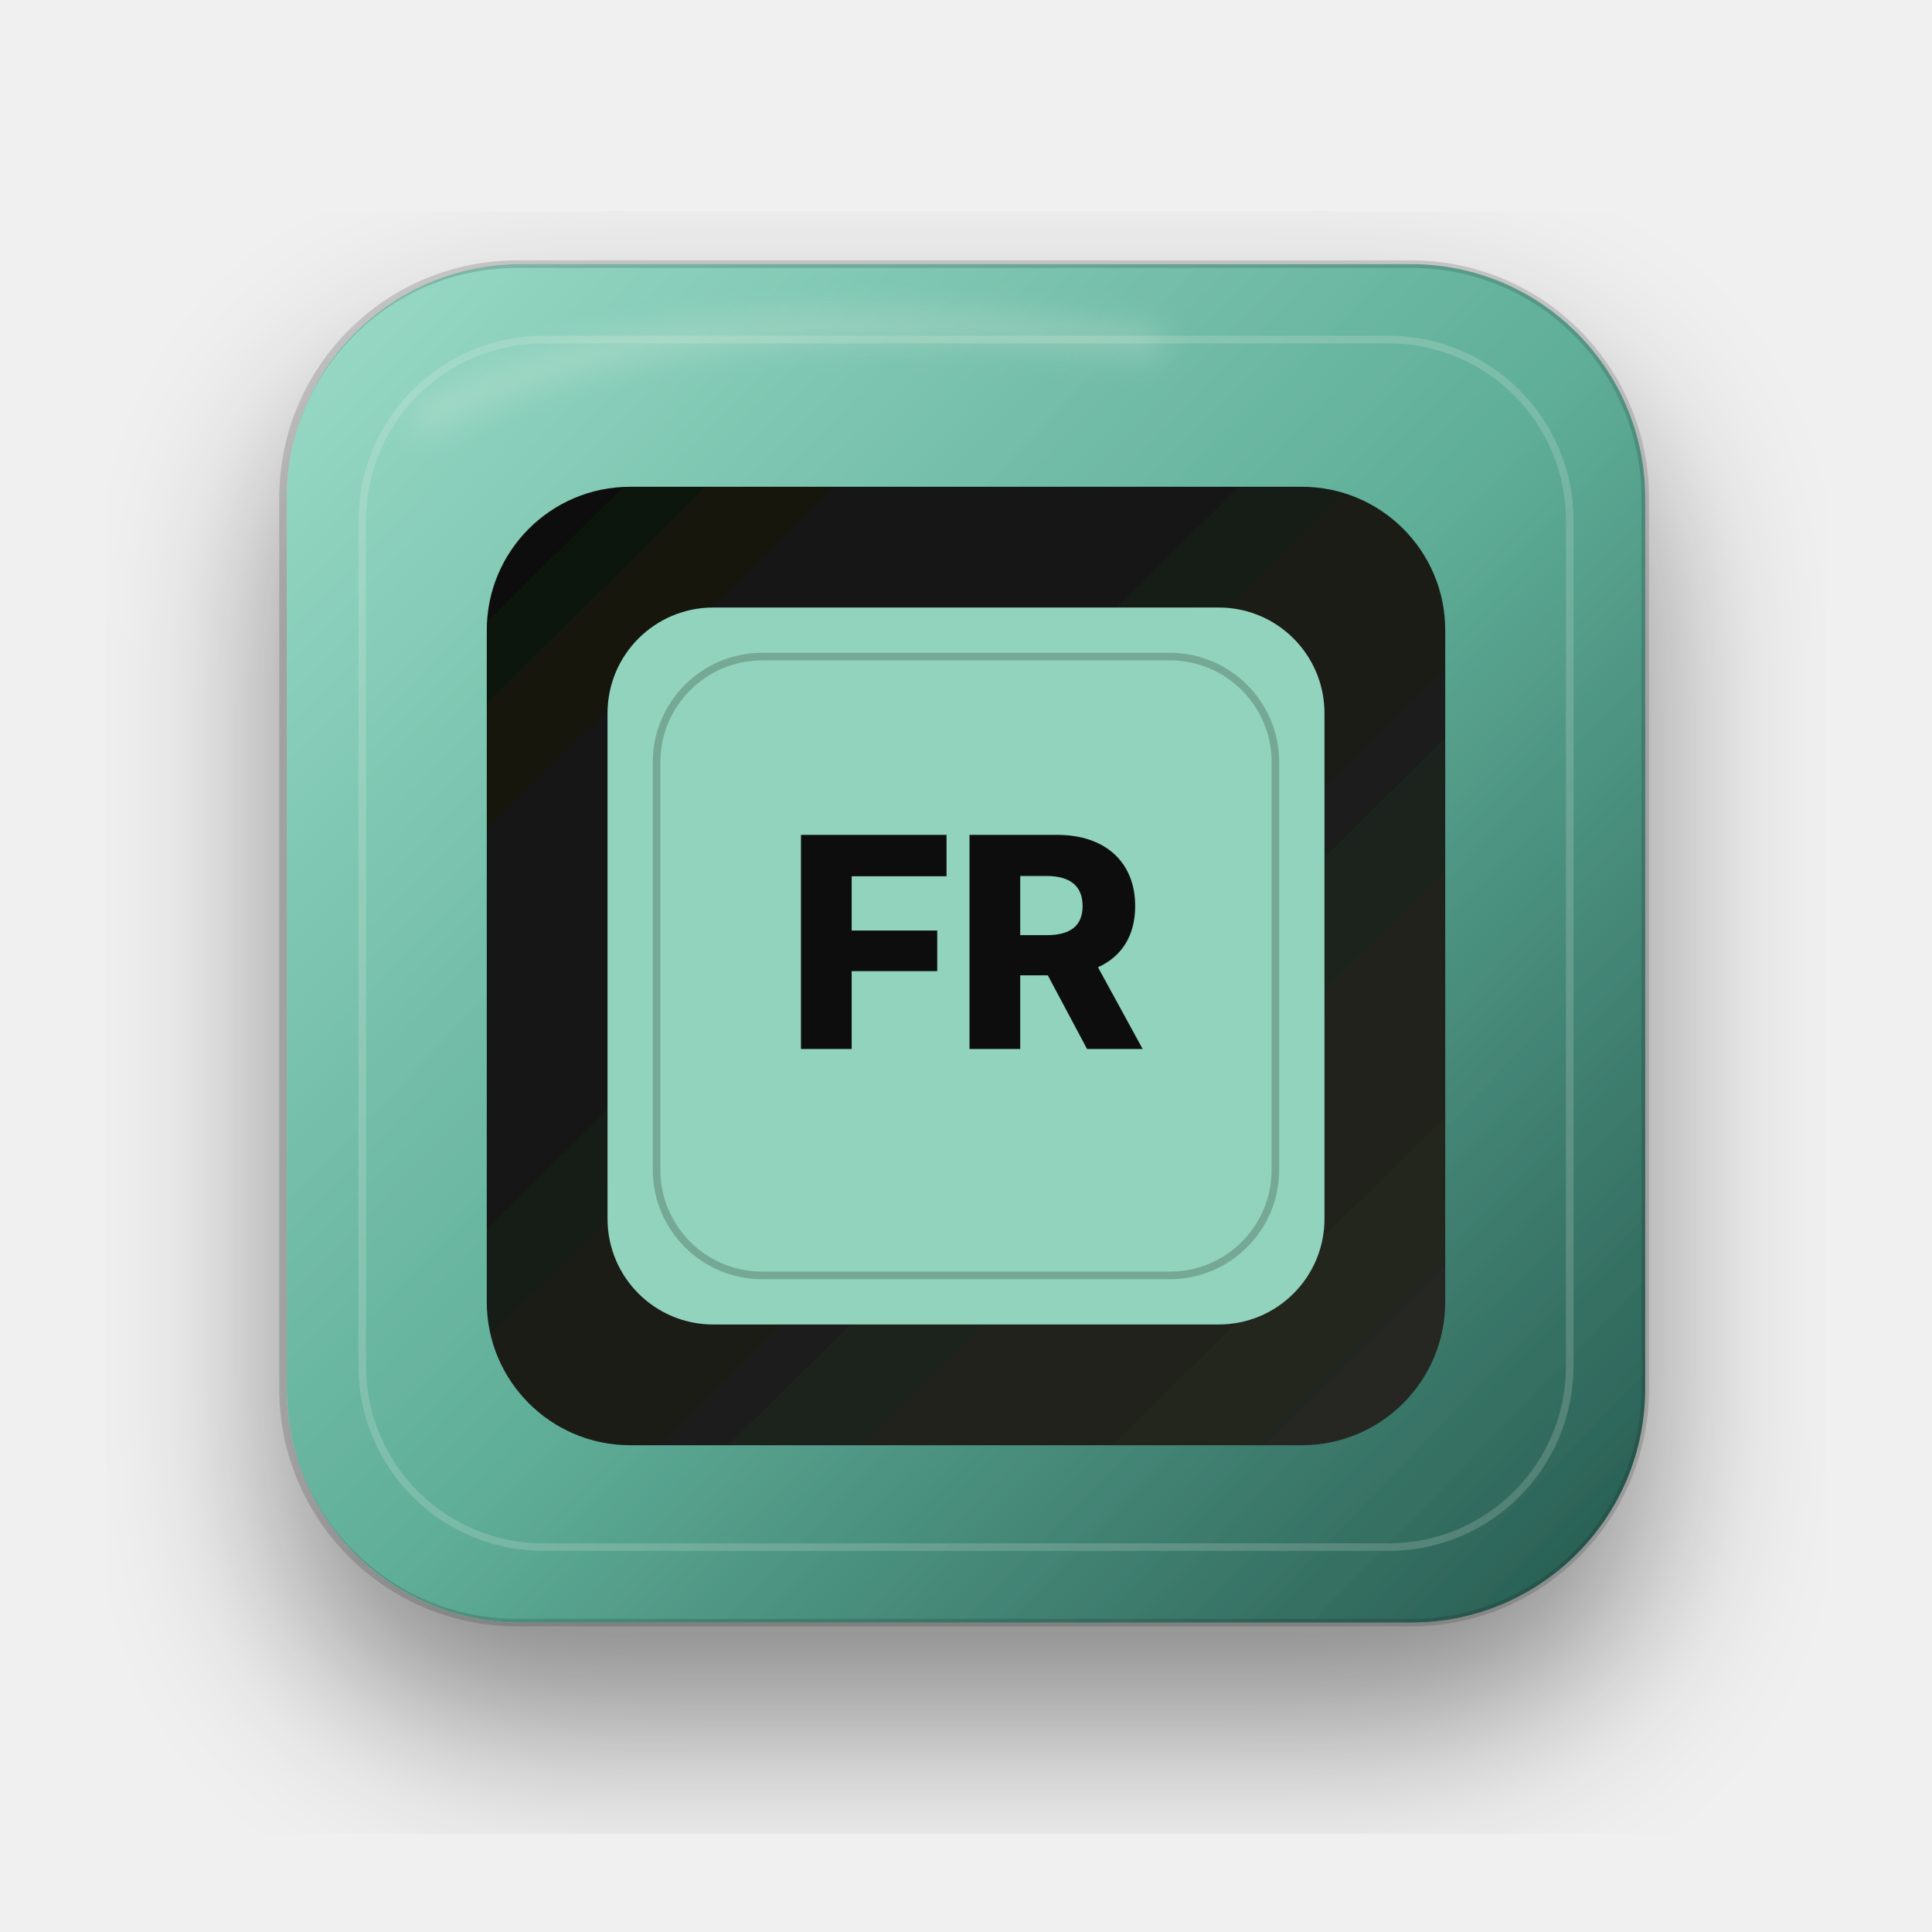
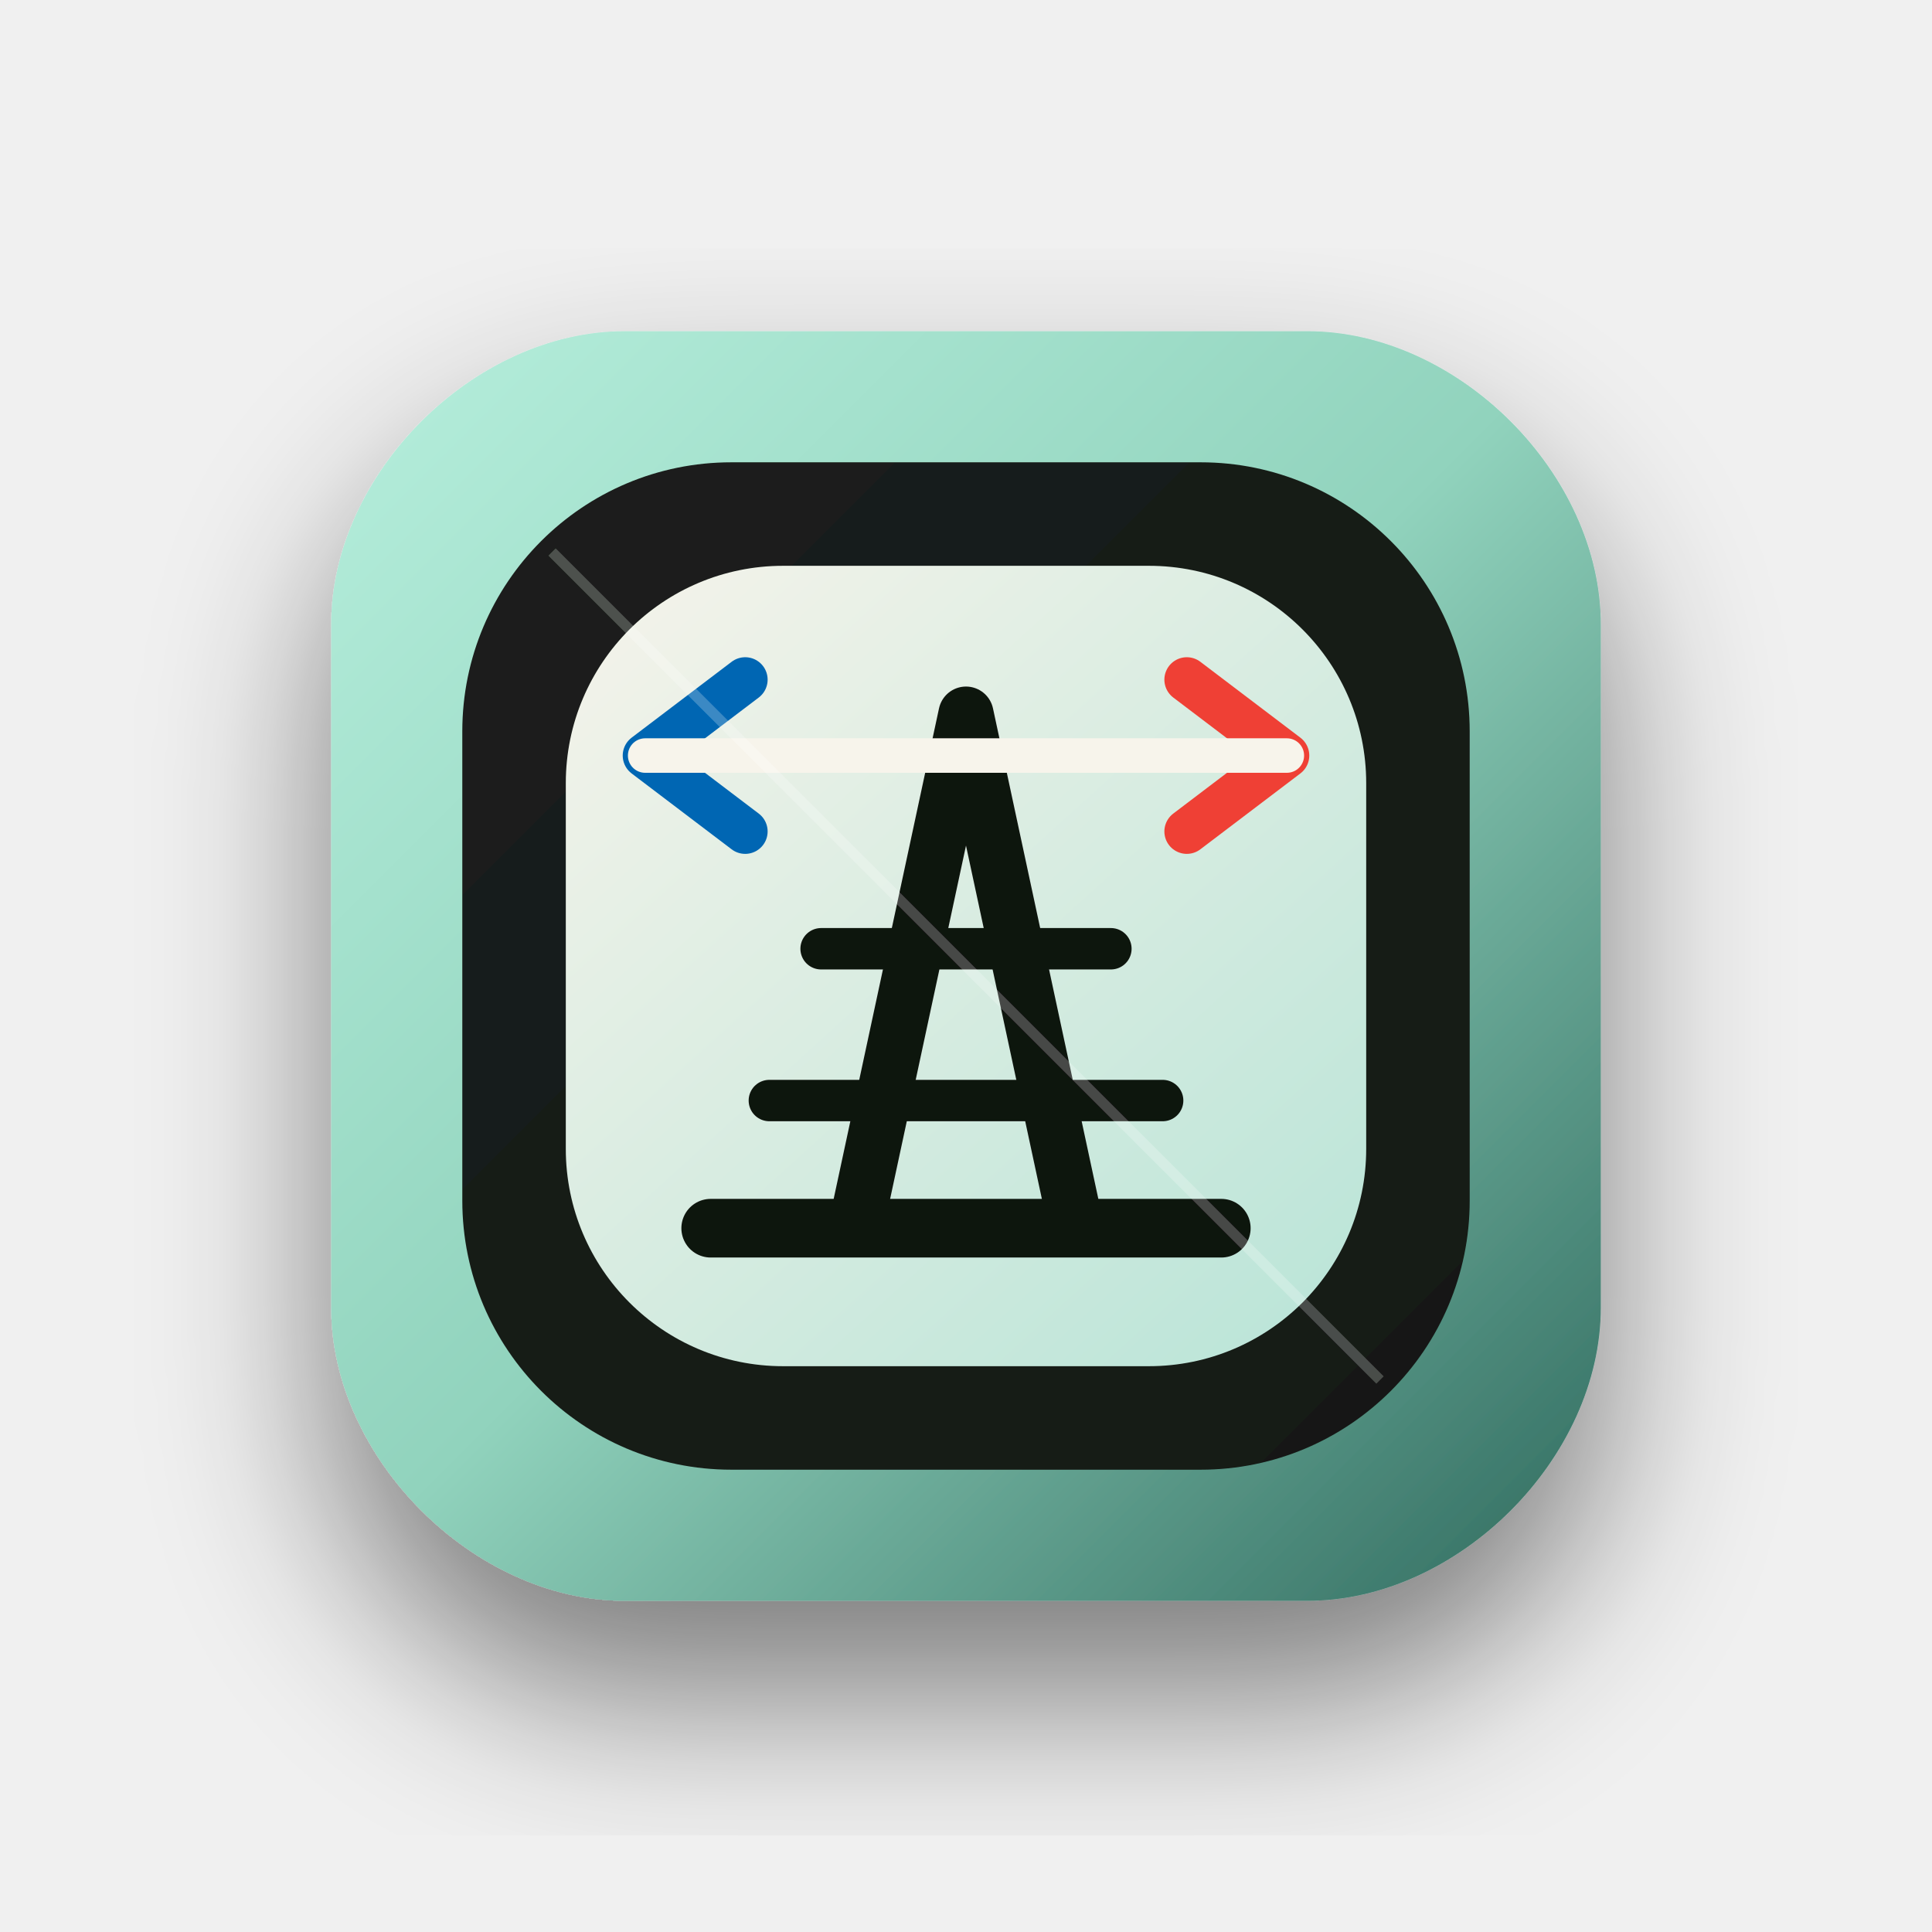
- <svg xmlns="http://www.w3.org/2000/svg" width="512" height="512" viewBox="0 0 512 512" fill="none">
+ <svg xmlns="http://www.w3.org/2000/svg" width="560" height="560" viewBox="0 0 560 560" fill="none">
  <defs>
-     <linearGradient id="cardFrBg" x1="72" y1="76" x2="434" y2="429" gradientUnits="userSpaceOnUse">
-       <stop stop-color="#9ADBC7" />
-       <stop offset="0.52" stop-color="#5FAE98" />
-       <stop offset="1" stop-color="#25594F" />
+     <linearGradient id="frShell" x1="91" y1="85" x2="468" y2="462" gradientUnits="userSpaceOnUse">
+       <stop stop-color="#B8F0DE" />
+       <stop offset="0.5" stop-color="#91D3BD" />
+       <stop offset="1" stop-color="#2E695D" />
    </linearGradient>
-     <linearGradient id="cardFrInner" x1="144" y1="140" x2="365" y2="364" gradientUnits="userSpaceOnUse">
-       <stop stop-color="#10110F" />
-       <stop offset="1" stop-color="#252720" />
+     <linearGradient id="frSky" x1="170" y1="153" x2="393" y2="399" gradientUnits="userSpaceOnUse">
+       <stop stop-color="#F7F4EB" />
+       <stop offset="1" stop-color="#B8E4D7" />
    </linearGradient>
-     <filter id="cardFrShadow" x="28" y="30" width="456" height="456" filterUnits="userSpaceOnUse" color-interpolation-filters="sRGB">
-       <feDropShadow dx="0" dy="26" stdDeviation="24" flood-color="#000000" flood-opacity="0.44" />
-     </filter>
-     <filter id="cardFrGlow" x="40" y="43" width="430" height="430" filterUnits="userSpaceOnUse" color-interpolation-filters="sRGB">
-       <feGaussianBlur stdDeviation="4" />
+     <filter id="frShadow" x="36" y="44" width="488" height="488" filterUnits="userSpaceOnUse" color-interpolation-filters="sRGB">
+       <feDropShadow dx="0" dy="28" stdDeviation="26" flood-color="#000000" flood-opacity="0.48" />
    </filter>
  </defs>
-   <g filter="url(#cardFrShadow)">
-     <rect x="76" y="70" width="360" height="360" rx="62" fill="url(#cardFrBg)" />
-     <rect x="96" y="90" width="320" height="320" rx="48" stroke="#F7F4EB" stroke-opacity="0.18" stroke-width="2" />
-     <path d="M129 167C129 146.013 146.013 129 167 129H345C365.987 129 383 146.013 383 167V345C383 365.987 365.987 383 345 383H167C146.013 383 129 365.987 129 345V167Z" fill="url(#cardFrInner)" />
-     <path d="M161 189C161 173.536 173.536 161 189 161H323C338.464 161 351 173.536 351 189V323C351 338.464 338.464 351 323 351H189C173.536 351 161 338.464 161 323V189Z" fill="#91D3BD" />
-     <path d="M174 202C174 186.536 186.536 174 202 174H310C325.464 174 338 186.536 338 202V310C338 325.464 325.464 338 310 338H202C186.536 338 174 325.464 174 310V202Z" stroke="#0E0E0D" stroke-opacity="0.22" stroke-width="2" />
-     <text x="256" y="278" text-anchor="middle" font-family="Inter, Arial, sans-serif" font-size="78" font-weight="800" fill="#0E0E0D" letter-spacing="-1">FR</text>
+   <g filter="url(#frShadow)">
+     <path d="M96 181C96 137.37 137.37 96 181 96H379C422.63 96 464 137.37 464 181V379C464 422.63 422.63 464 379 464H181C137.37 464 96 422.63 96 379V181Z" fill="url(#frShell)" />
+     <path d="M134 212C134 168.922 168.922 134 212 134H348C391.078 134 426 168.922 426 212V348C426 391.078 391.078 426 348 426H212C168.922 426 134 391.078 134 348V212Z" fill="#11130F" fill-opacity="0.94" />
+     <path d="M164 227C164 192.206 192.206 164 227 164H333C367.794 164 396 192.206 396 227V333C396 367.794 367.794 396 333 396H227C192.206 396 164 367.794 164 333V227Z" fill="url(#frSky)" />
+     <path d="M206 356H354" stroke="#11130F" stroke-width="17" stroke-linecap="round" />
+     <path d="M248 356L280 207L312 356" stroke="#11130F" stroke-width="16" stroke-linecap="round" stroke-linejoin="round" />
+     <path d="M238 275H322" stroke="#11130F" stroke-width="12" stroke-linecap="round" />
+     <path d="M223 319H337" stroke="#11130F" stroke-width="12" stroke-linecap="round" />
+     <path d="M216 197L187 219L216 241" stroke="#0066B3" stroke-width="13" stroke-linecap="round" stroke-linejoin="round" />
+     <path d="M344 197L373 219L344 241" stroke="#EF4135" stroke-width="13" stroke-linecap="round" stroke-linejoin="round" />
+     <path d="M187 219H373" stroke="#F7F4EB" stroke-width="10" stroke-linecap="round" />
+     <path d="M160 160L400 400" stroke="#FFFFFF" stroke-opacity="0.23" stroke-width="3" />
  </g>
-   <rect x="75" y="70" width="361" height="360" rx="62" stroke="#0E0E0D" stroke-opacity="0.16" stroke-width="2" />
-   <path filter="url(#cardFrGlow)" d="M113 111C163 82 245 83 305 91" stroke="#F7F4EB" stroke-opacity="0.23" stroke-width="7" stroke-linecap="round" />
</svg>
